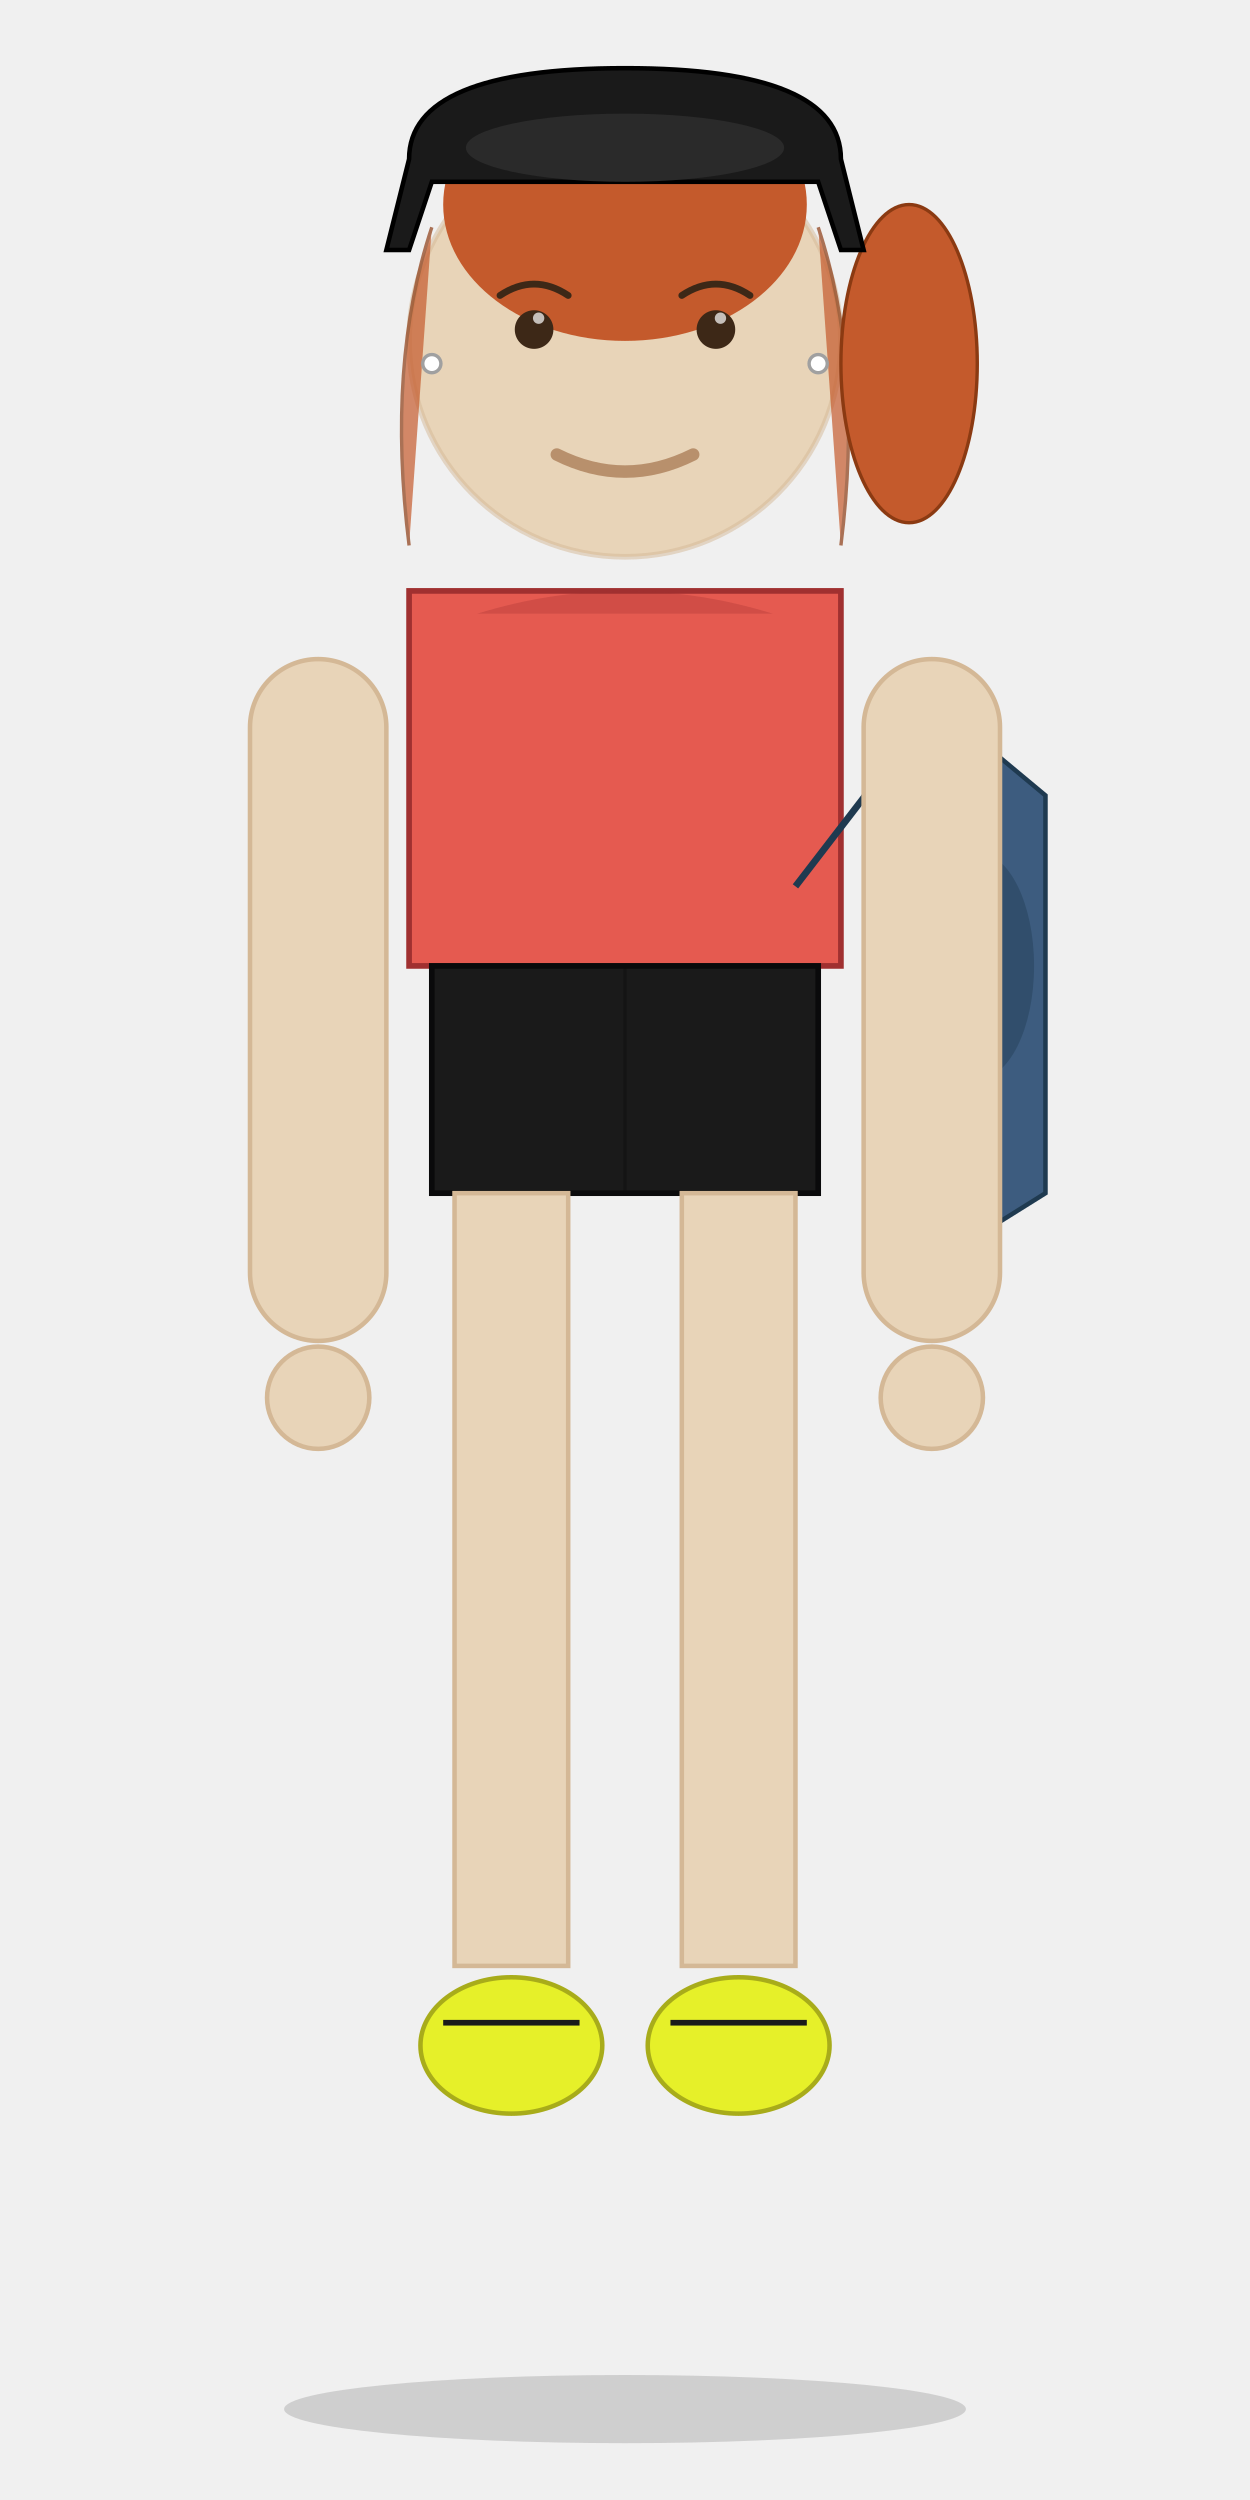
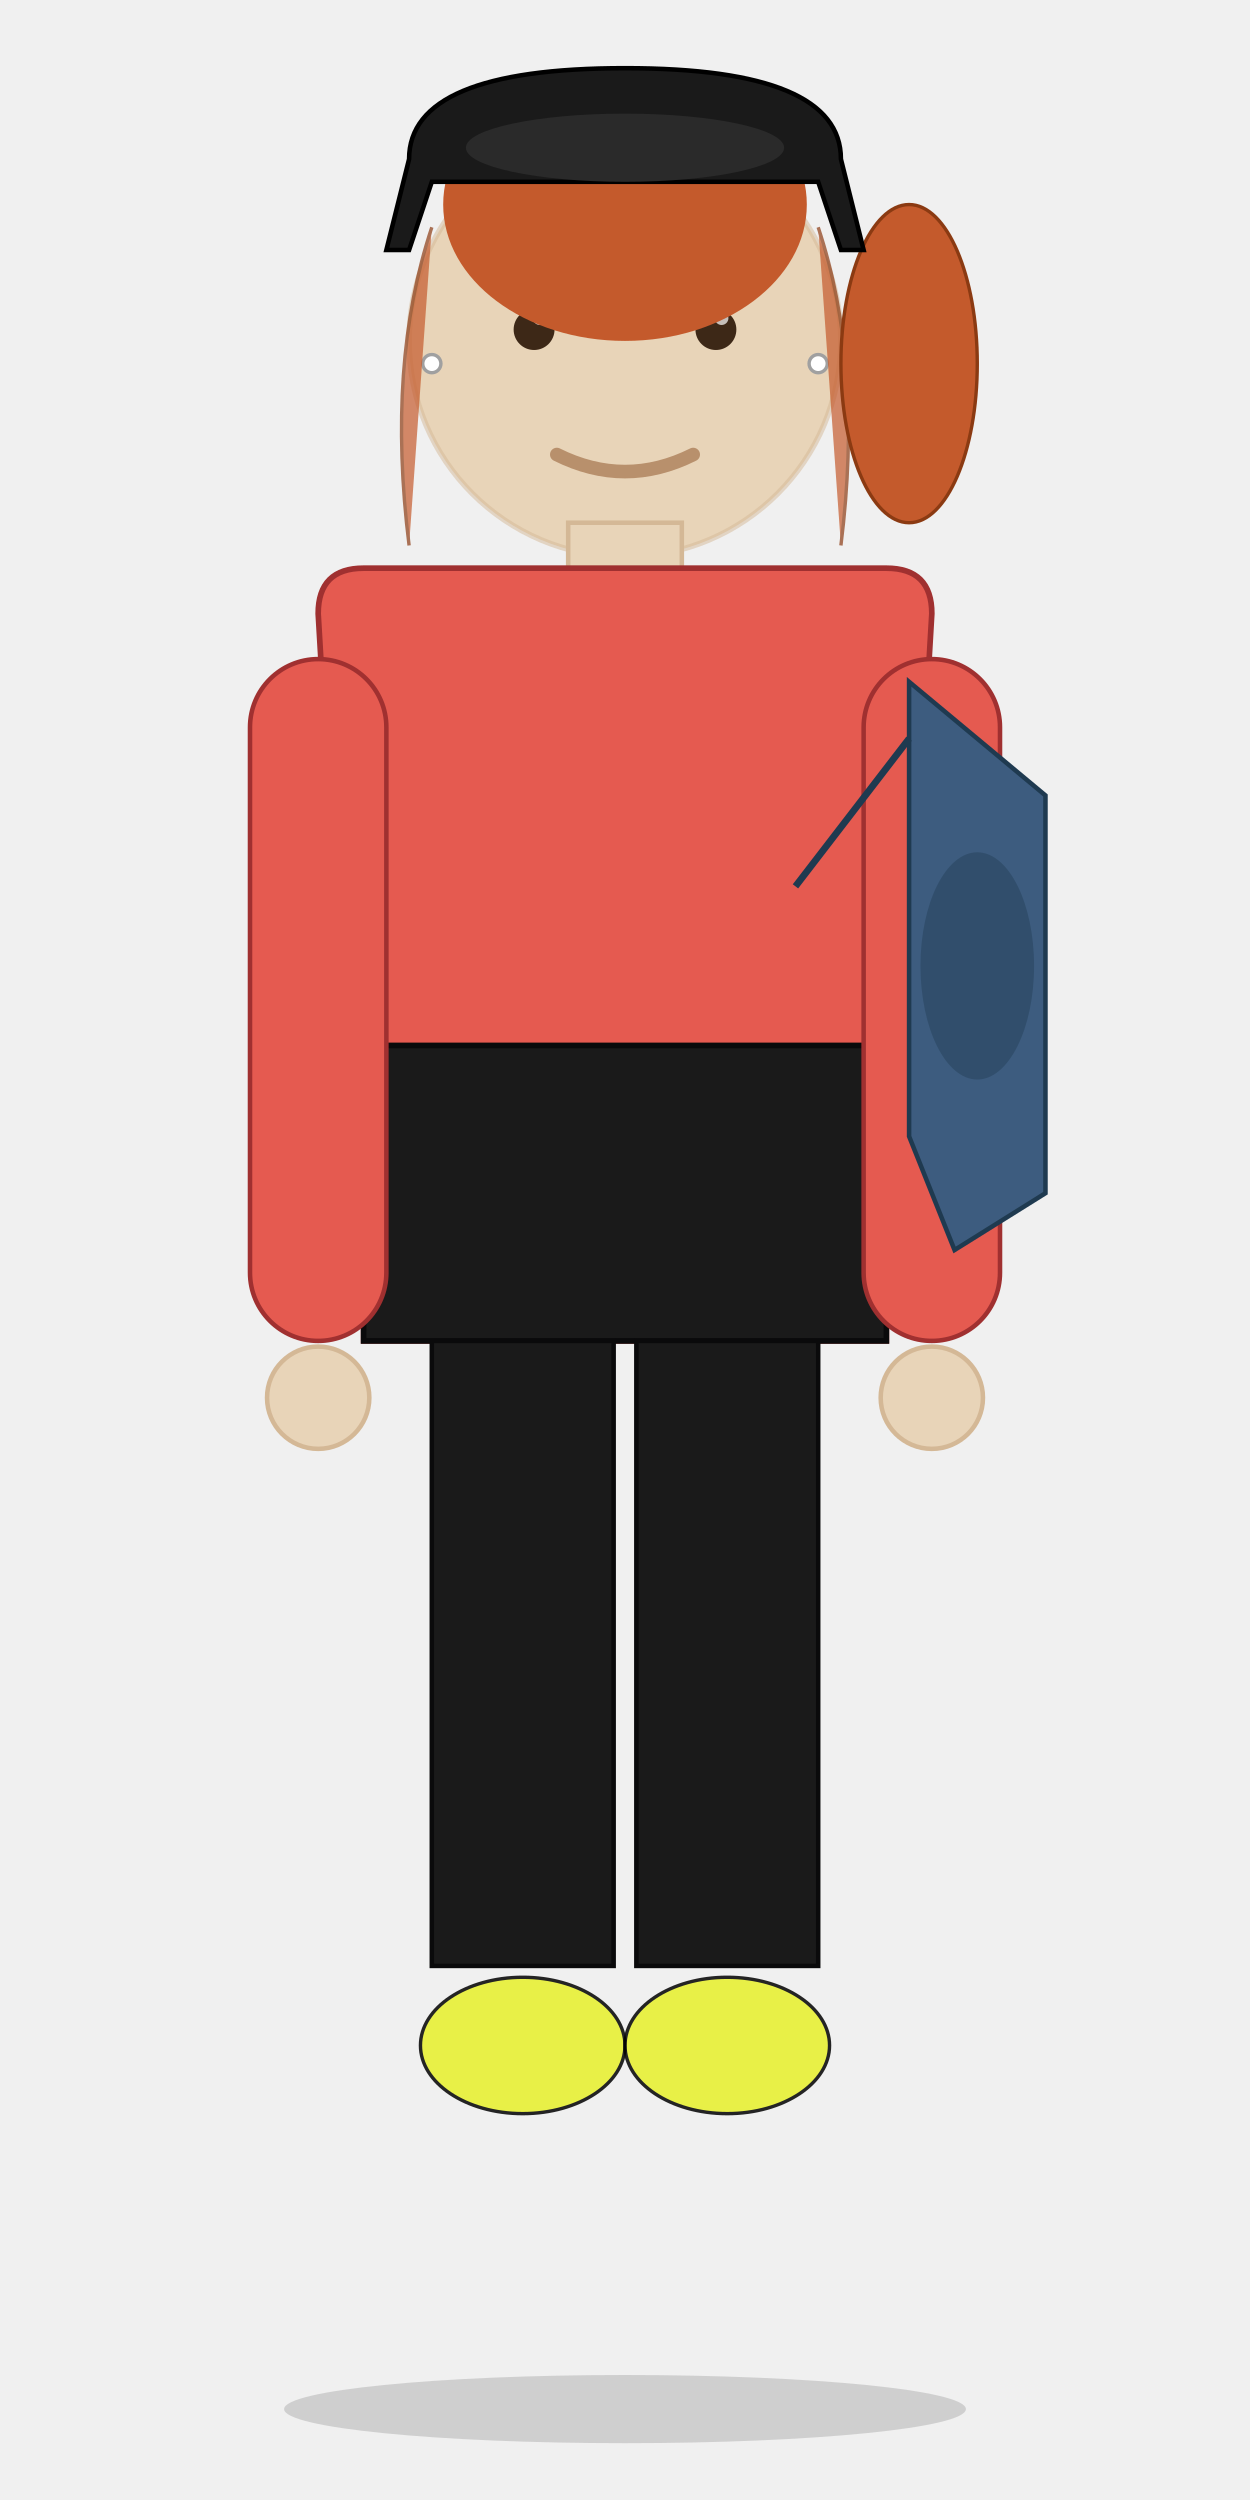
<svg xmlns="http://www.w3.org/2000/svg" viewBox="0 0 110 220" width="110" height="220">
  <ellipse cx="55" cy="212" rx="30" ry="3" fill="#000000" opacity="0.14" />
  <circle cx="55" cy="30" r="19" fill="#E8D4B8" />
  <circle cx="55" cy="30" r="19" fill="none" stroke="#D4B896" stroke-width="0.5" opacity="0.5" />
+   <circle cx="47" cy="29" r="1.8" fill="#3D2817" />
+   <circle cx="63" cy="29" r="1.8" fill="#3D2817" />
+   <circle cx="47.5" cy="28" r="0.6" fill="#FFFFFF" opacity="0.7" />
+   <circle cx="63.5" cy="28" r="0.6" fill="#FFFFFF" opacity="0.7" />
+   <path d="M 44 26 Q 47 24 50 26" fill="none" stroke="#3D2817" stroke-width="0.7" stroke-linecap="round" />
+   <path d="M 60 26 Q 63 24 66 26" fill="none" stroke="#3D2817" stroke-width="0.7" stroke-linecap="round" />
+   <path d="M 49 40 Q 55 43 61 40" stroke="#B8906C" stroke-width="1.2" fill="none" stroke-linecap="round" />
+   <circle cx="38" cy="32" r="0.8" fill="#FFFFFF" stroke="#A0A0A0" stroke-width="0.3" />
+   <circle cx="72" cy="32" r="0.8" fill="#FFFFFF" stroke="#A0A0A0" stroke-width="0.3" />
  <ellipse cx="55" cy="18" rx="16" ry="12" fill="#C45A2C" />
  <path d="M 38 20 Q 34 32 36 48" fill="#C45A2C" stroke="#8B3A12" stroke-width="0.3" opacity="0.7" />
  <path d="M 72 20 Q 76 32 74 48" fill="#C45A2C" stroke="#8B3A12" stroke-width="0.3" opacity="0.7" />
  <ellipse cx="80" cy="32" rx="6" ry="14" fill="#C45A2C" stroke="#8B3A12" stroke-width="0.3" />
  <path d="M 36 14 Q 36 6 55 6 Q 74 6 74 14 L 76 22 L 74 22 L 72 16 L 38 16 L 36 22 L 34 22 Z" fill="#1A1A1A" stroke="#000000" stroke-width="0.4" />
  <ellipse cx="55" cy="13" rx="14" ry="3" fill="#2A2A2A" />
-   <circle cx="47" cy="29" r="1.7" fill="#3D2817" />
-   <circle cx="63" cy="29" r="1.7" fill="#3D2817" />
-   <circle cx="47.4" cy="28" r="0.5" fill="#FFFFFF" opacity="0.7" />
-   <circle cx="63.4" cy="28" r="0.5" fill="#FFFFFF" opacity="0.7" />
-   <circle cx="38" cy="32" r="0.8" fill="#FFFFFF" stroke="#A0A0A0" stroke-width="0.3" />
-   <circle cx="72" cy="32" r="0.8" fill="#FFFFFF" stroke="#A0A0A0" stroke-width="0.3" />
-   <path d="M 44 26 Q 47 24 50 26" fill="none" stroke="#3D2817" stroke-width="0.6" stroke-linecap="round" />
-   <path d="M 60 26 Q 63 24 66 26" fill="none" stroke="#3D2817" stroke-width="0.6" stroke-linecap="round" />
-   <path d="M 49 40 Q 55 43 61 40" stroke="#B8906C" stroke-width="1.1" fill="none" stroke-linecap="round" />
-   <rect x="36" y="52" width="38" height="33" fill="#E55A50" stroke="#A03030" stroke-width="0.5" />
-   <path d="M 42 54 Q 55 50 68 54" fill="#A03030" opacity="0.3" />
+   <rect x="50" y="46" width="10" height="6" fill="#E8D4B8" stroke="#D4B896" stroke-width="0.4" />
+   <path d="     M 28 54     Q 28 50 32 50     L 78 50     Q 82 50 82 54     L 80 88     L 78 92     L 78 118     L 32 118     L 32 92     L 30 88     Z   " fill="#E55A50" stroke="#A03030" stroke-width="0.5" />
+   <path d="     M 32 92     L 78 92     L 78 118     L 32 118     Z   " fill="#1A1A1A" stroke="#0A0A0B" stroke-width="0.5" />
+   <rect x="22" y="58" width="12" height="60" rx="6" fill="#E55A50" stroke="#A03030" stroke-width="0.4" />
+   <rect x="76" y="58" width="12" height="60" rx="6" fill="#E55A50" stroke="#A03030" stroke-width="0.4" />
+   <circle cx="28" cy="123" r="4.5" fill="#E8D4B8" stroke="#D4B896" stroke-width="0.4" />
+   <circle cx="82" cy="123" r="4.5" fill="#E8D4B8" stroke="#D4B896" stroke-width="0.4" />
+   <rect x="38" y="118" width="16" height="55" fill="#1A1A1A" stroke="#0A0A0B" stroke-width="0.4" />
+   <rect x="56" y="118" width="16" height="55" fill="#1A1A1A" stroke="#0A0A0B" stroke-width="0.4" />
+   <ellipse cx="46" cy="180" rx="9" ry="6" fill="#E6F029" stroke="#000000" stroke-width="0.3" opacity="0.85" />
+   <ellipse cx="64" cy="180" rx="9" ry="6" fill="#E6F029" stroke="#000000" stroke-width="0.3" opacity="0.85" />
  <path d="M 80 60 L 92 70 L 92 105 L 84 110 L 80 100 Z" fill="#3D5C7F" stroke="#1F3A50" stroke-width="0.4" />
  <ellipse cx="86" cy="85" rx="5" ry="10" fill="#1F3A50" opacity="0.4" />
  <path d="M 80 65 L 70 78" fill="none" stroke="#1F3A50" stroke-width="0.6" />
-   <rect x="22" y="58" width="12" height="60" rx="6" fill="#E8D4B8" stroke="#D4B896" stroke-width="0.4" />
-   <rect x="76" y="58" width="12" height="60" rx="6" fill="#E8D4B8" stroke="#D4B896" stroke-width="0.4" />
-   <circle cx="28" cy="123" r="4.5" fill="#E8D4B8" stroke="#D4B896" stroke-width="0.4" />
-   <circle cx="82" cy="123" r="4.5" fill="#E8D4B8" stroke="#D4B896" stroke-width="0.4" />
-   <rect x="38" y="85" width="34" height="20" fill="#1A1A1A" stroke="#0A0A0B" stroke-width="0.5" />
-   <line x1="55" y1="85" x2="55" y2="105" stroke="#0A0A0B" stroke-width="0.3" opacity="0.4" />
-   <rect x="40" y="105" width="10" height="68" fill="#E8D4B8" stroke="#D4B896" stroke-width="0.4" />
-   <rect x="60" y="105" width="10" height="68" fill="#E8D4B8" stroke="#D4B896" stroke-width="0.4" />
-   <ellipse cx="45" cy="180" rx="8" ry="6" fill="#E6F029" stroke="#A8AC1A" stroke-width="0.4" />
-   <ellipse cx="65" cy="180" rx="8" ry="6" fill="#E6F029" stroke="#A8AC1A" stroke-width="0.4" />
-   <path d="M 39 178 L 51 178" stroke="#1A1A1A" stroke-width="0.5" />
-   <path d="M 59 178 L 71 178" stroke="#1A1A1A" stroke-width="0.5" />
</svg>
